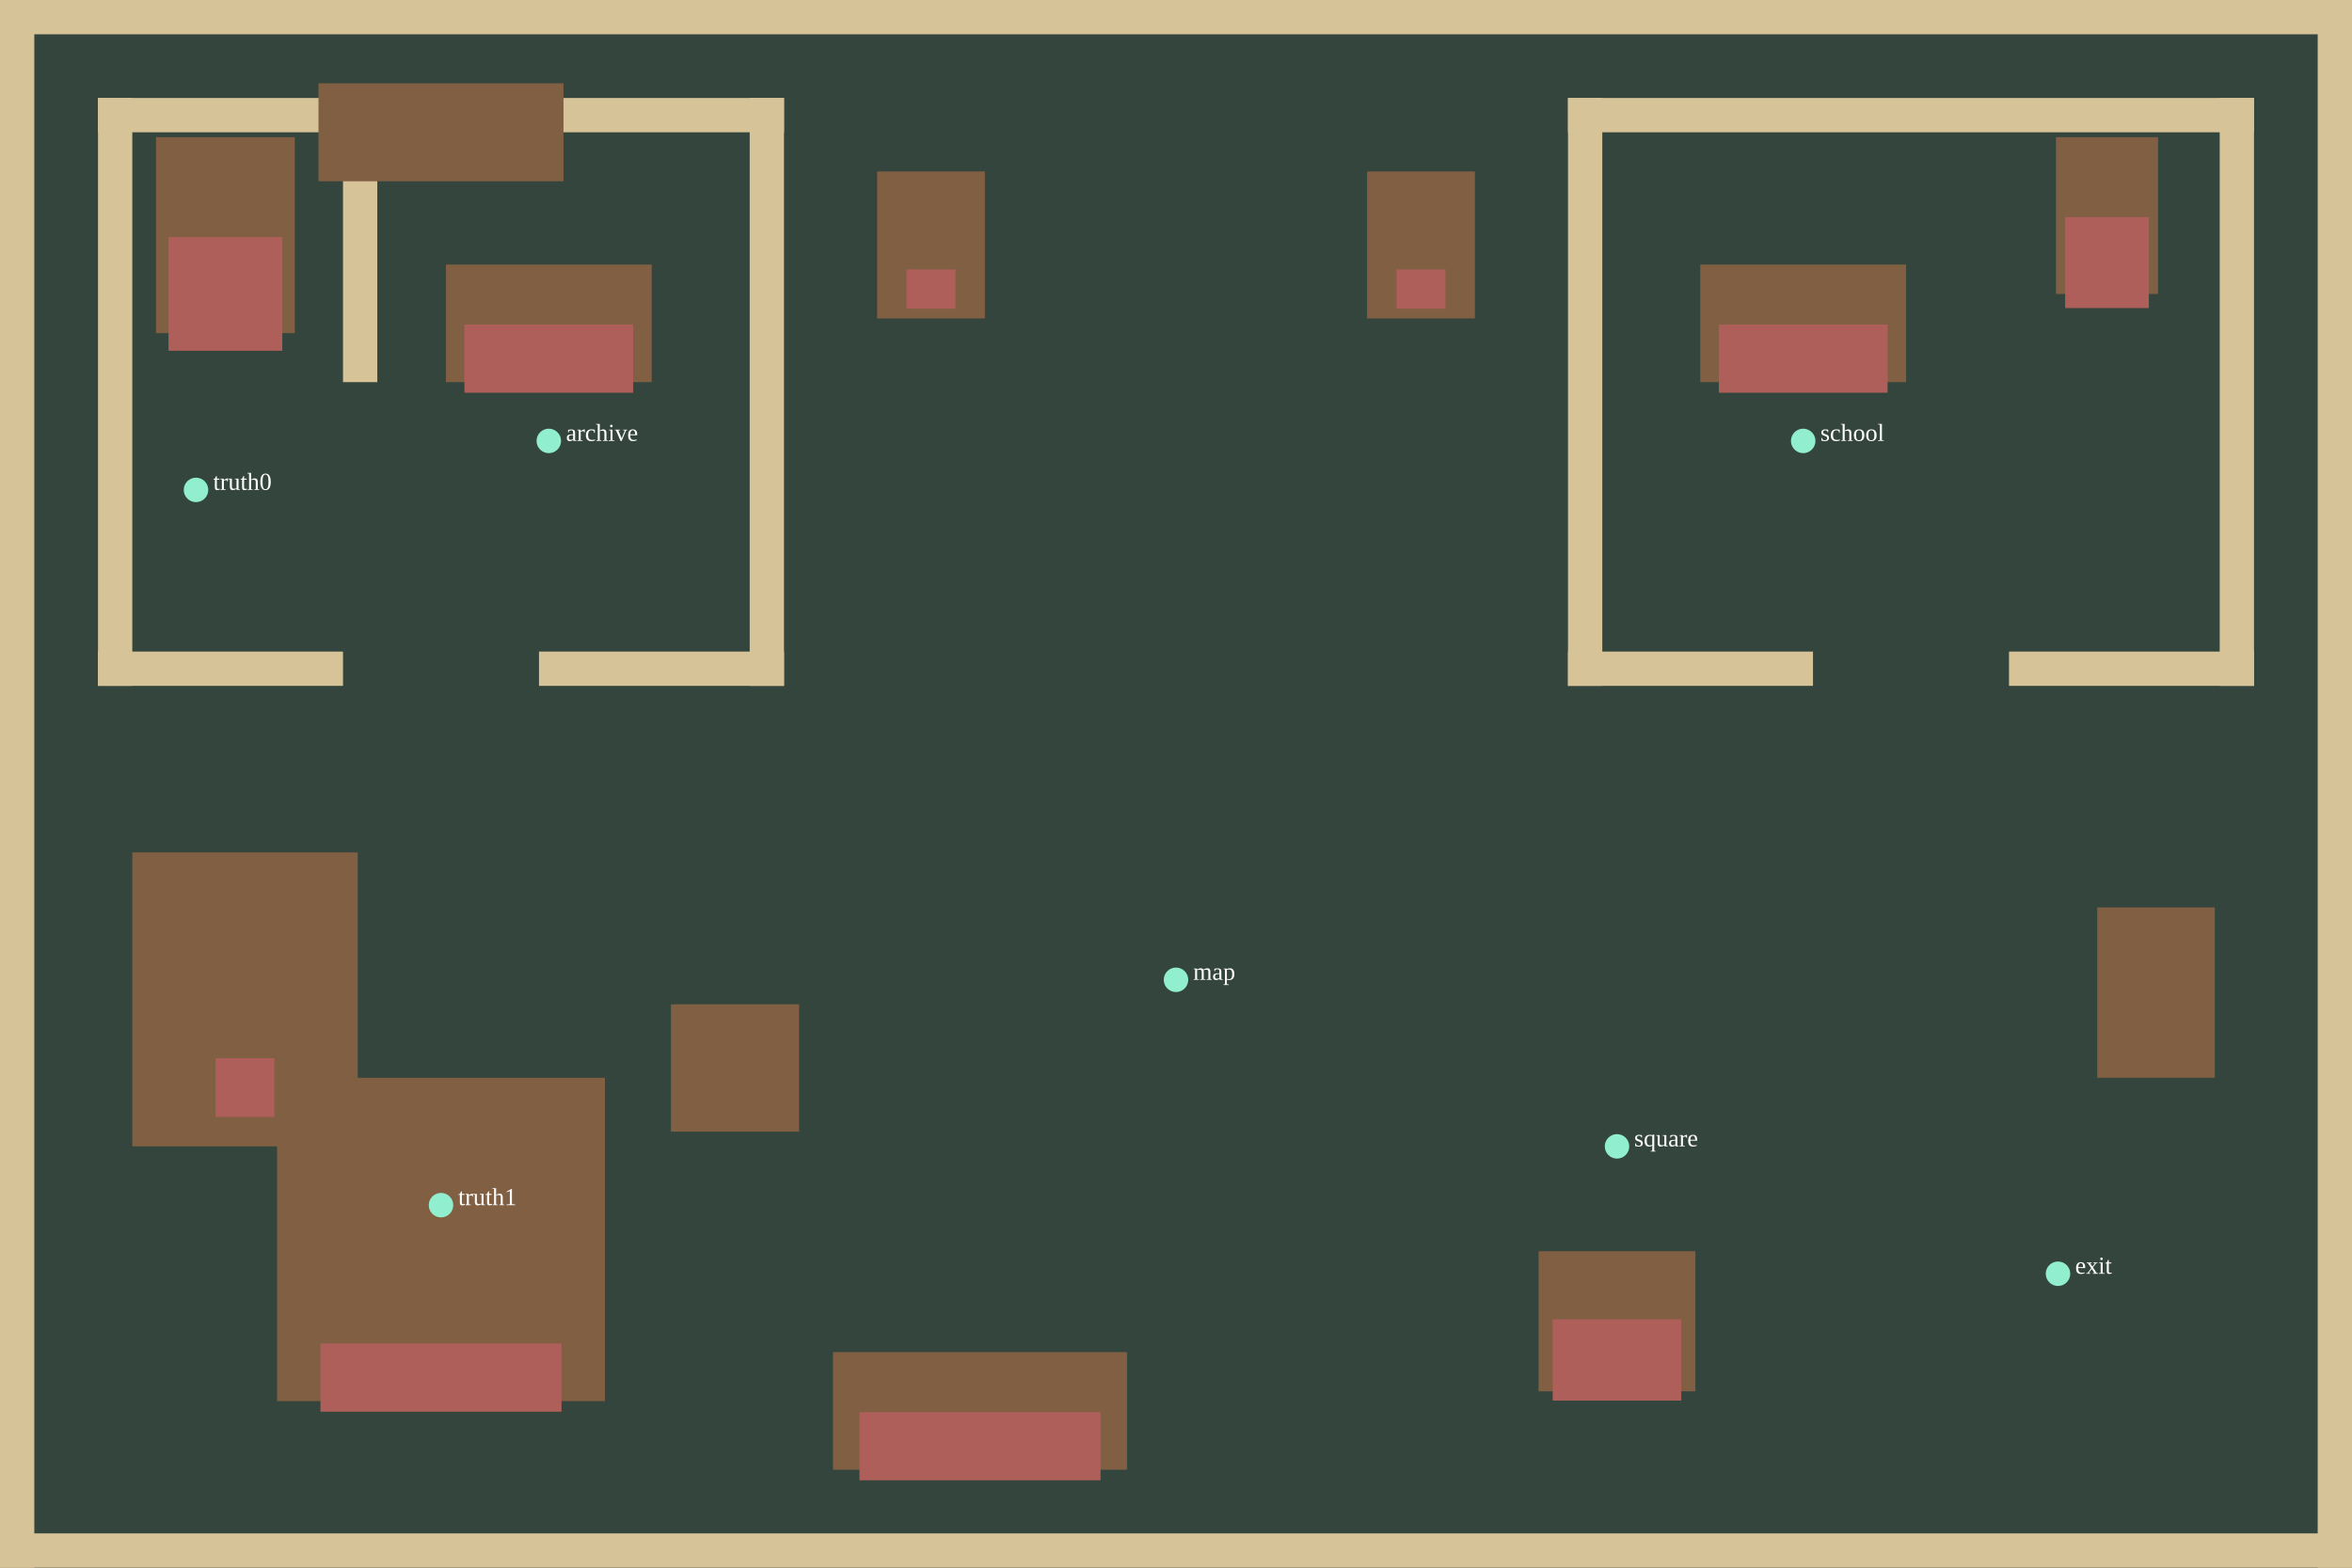
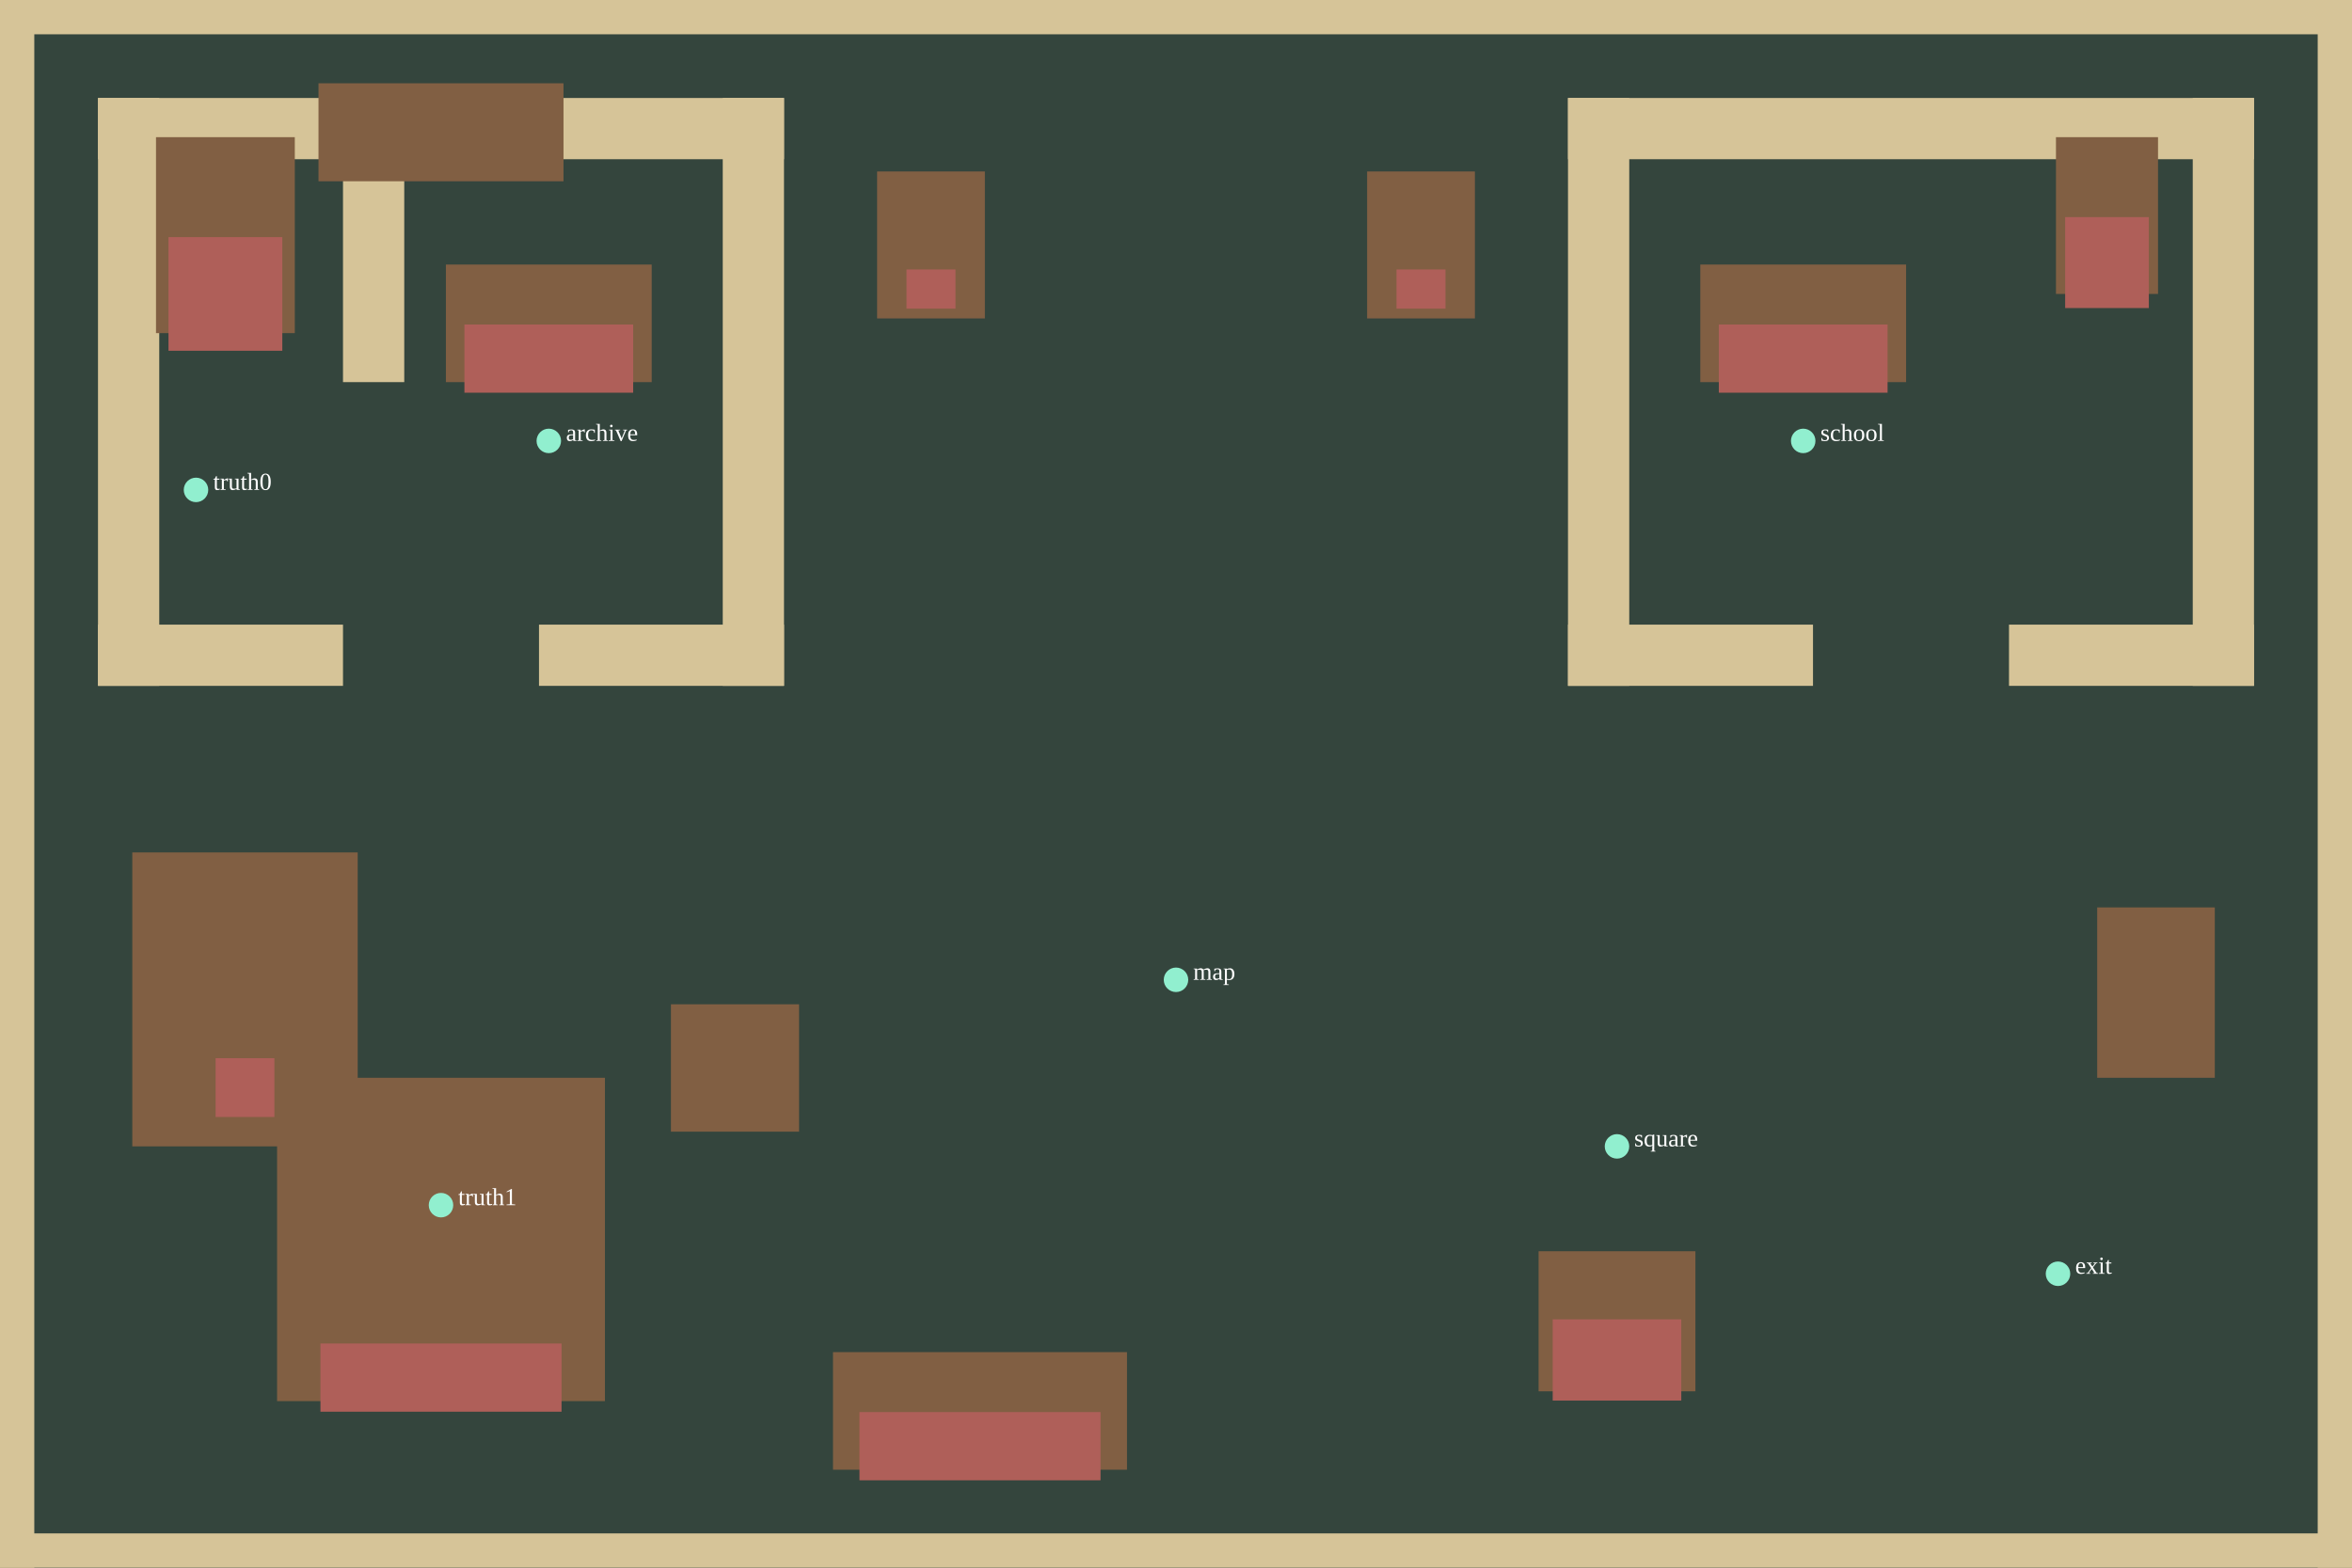
<svg xmlns="http://www.w3.org/2000/svg" viewBox="0 0 960 640">
  <rect width="100%" height="100%" fill="#111b1f" />
  <rect x="0" y="0" width="960" height="640" fill="#34453d" />
  <rect x="40" y="40" width="280" height="240" fill="#34453d" />
  <rect x="640" y="40" width="280" height="240" fill="#34453d" />
  <rect x="40" y="320" width="880" height="280" fill="#34453d" />
  <rect x="320" y="40" width="320" height="320" fill="#34453d" />
  <rect x="40" y="440" width="880" height="72" fill="#34453d" />
  <rect x="0" y="0" width="14" height="640" fill="#d6c498" />
  <rect x="946" y="0" width="14" height="640" fill="#d6c498" />
  <rect x="0" y="0" width="960" height="14" fill="#d6c498" />
  <rect x="0" y="626" width="960" height="14" fill="#d6c498" />
-   <rect x="40" y="40" width="14" height="240" fill="#d6c498" />
-   <rect x="306" y="40" width="14" height="240" fill="#d6c498" />
-   <rect x="40" y="40" width="280" height="14" fill="#d6c498" />
-   <rect x="40" y="266" width="100" height="14" fill="#d6c498" />
-   <rect x="220" y="266" width="100" height="14" fill="#d6c498" />
-   <rect x="640" y="40" width="14" height="240" fill="#d6c498" />
-   <rect x="906" y="40" width="14" height="240" fill="#d6c498" />
-   <rect x="640" y="40" width="280" height="14" fill="#d6c498" />
-   <rect x="640" y="266" width="100" height="14" fill="#d6c498" />
-   <rect x="820" y="266" width="100" height="14" fill="#d6c498" />
-   <rect x="140" y="56" width="14" height="100" fill="#d6c498" />
+   <rect x="40" y="40" width="25" height="240" fill="#d6c498" />
+   <rect x="295" y="40" width="25" height="240" fill="#d6c498" />
+   <rect x="40" y="40" width="280" height="25" fill="#d6c498" />
+   <rect x="40" y="255" width="100" height="25" fill="#d6c498" />
+   <rect x="220" y="255" width="100" height="25" fill="#d6c498" />
+   <rect x="640" y="40" width="25" height="240" fill="#d6c498" />
+   <rect x="895" y="40" width="25" height="240" fill="#d6c498" />
+   <rect x="640" y="40" width="280" height="25" fill="#d6c498" />
+   <rect x="640" y="255" width="100" height="25" fill="#d6c498" />
+   <rect x="820" y="255" width="100" height="25" fill="#d6c498" />
+   <rect x="140" y="65" width="25" height="91" fill="#d6c498" />
  <rect x="63.674" y="56" width="56.652" height="80" fill="#815f43" />
  <rect x="68.773" y="96.8" width="46.455" height="46.4" fill="#af5f59" />
  <rect x="182" y="108" width="84" height="48" fill="#815f43" />
  <rect x="189.56" y="132.48" width="68.88" height="27.84" fill="#af5f59" />
  <rect x="839.171" y="56" width="41.658" height="64" fill="#815f43" />
  <rect x="842.92" y="88.64" width="34.159" height="37.12" fill="#af5f59" />
  <rect x="694" y="108" width="84" height="48" fill="#815f43" />
  <rect x="701.56" y="132.48" width="68.88" height="27.84" fill="#af5f59" />
  <rect x="113.092" y="440" width="133.817" height="132" fill="#815f43" />
  <rect x="130.8" y="548.48" width="98.4" height="27.84" fill="#af5f59" />
  <rect x="628" y="510.812" width="64" height="57.188" fill="#815f43" />
  <rect x="633.76" y="538.616" width="52.48" height="33.169" fill="#af5f59" />
  <rect x="340" y="552" width="120" height="48" fill="#815f43" />
  <rect x="350.8" y="576.48" width="98.4" height="27.84" fill="#af5f59" />
  <rect x="358" y="70" width="44" height="60" fill="#815f43" />
  <rect x="370" y="110" width="20" height="16" fill="#af5f59" />
  <rect x="558" y="70" width="44" height="60" fill="#815f43" />
  <rect x="570" y="110" width="20" height="16" fill="#af5f59" />
  <rect x="54" y="348" width="92" height="120" fill="#815f43" />
  <rect x="88" y="432" width="24" height="24" fill="#af5f59" />
  <rect x="130" y="34" width="100" height="40" fill="#815f43" />
  <rect x="180" y="66" width="0" height="0" fill="#af5f59" />
  <rect x="273.849" y="410" width="52.301" height="52" fill="#815f43" />
  <rect x="300" y="451.6" width="0" height="0" fill="#af5f59" />
  <rect x="856" y="370.449" width="48" height="69.551" fill="#815f43" />
  <rect x="880" y="424" width="0" height="0" fill="#af5f59" />
  <circle cx="224" cy="180" r="5" fill="#91efcf" />
  <text x="231" y="180" fill="white" font-size="10">archive</text>
  <circle cx="736" cy="180" r="5" fill="#91efcf" />
  <text x="743" y="180" fill="white" font-size="10">school</text>
  <circle cx="660" cy="468" r="5" fill="#91efcf" />
  <text x="667" y="468" fill="white" font-size="10">square</text>
  <circle cx="480" cy="400" r="5" fill="#91efcf" />
  <text x="487" y="400" fill="white" font-size="10">map</text>
  <circle cx="80" cy="200" r="5" fill="#91efcf" />
  <text x="87" y="200" fill="white" font-size="10">truth0</text>
  <circle cx="180" cy="492" r="5" fill="#91efcf" />
  <text x="187" y="492" fill="white" font-size="10">truth1</text>
  <circle cx="840" cy="520" r="5" fill="#91efcf" />
  <text x="847" y="520" fill="white" font-size="10">exit</text>
</svg>
